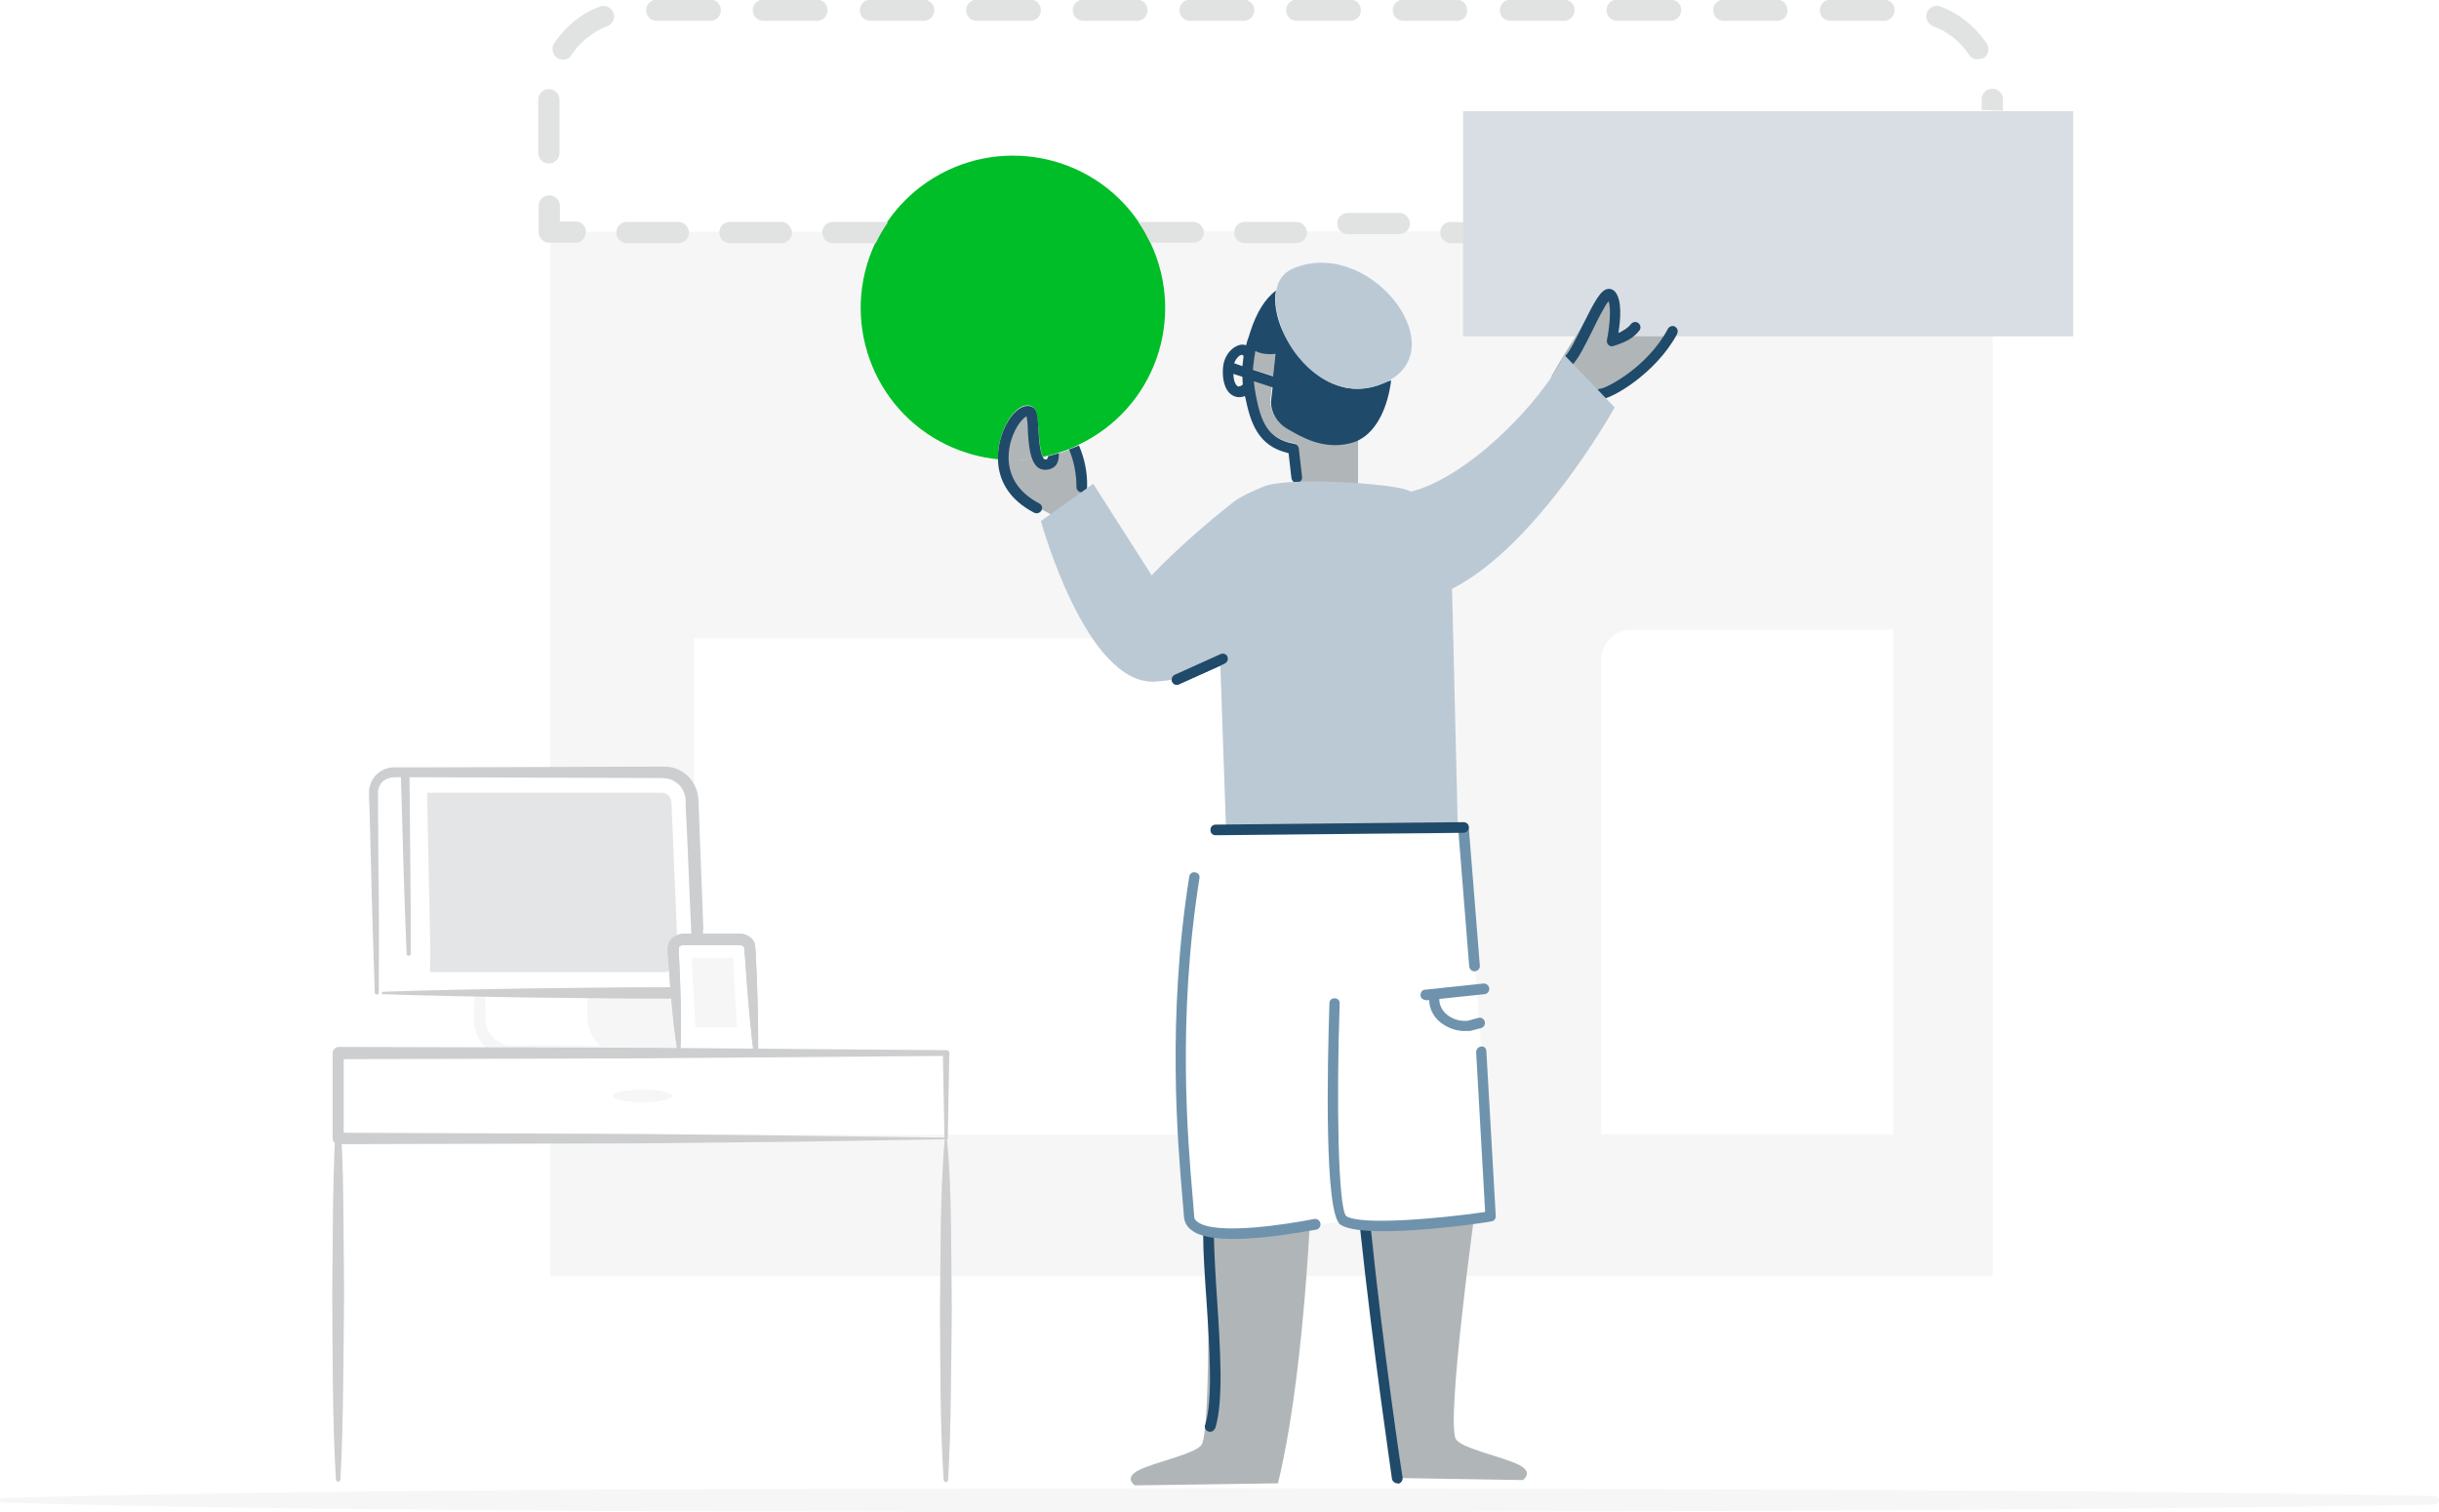
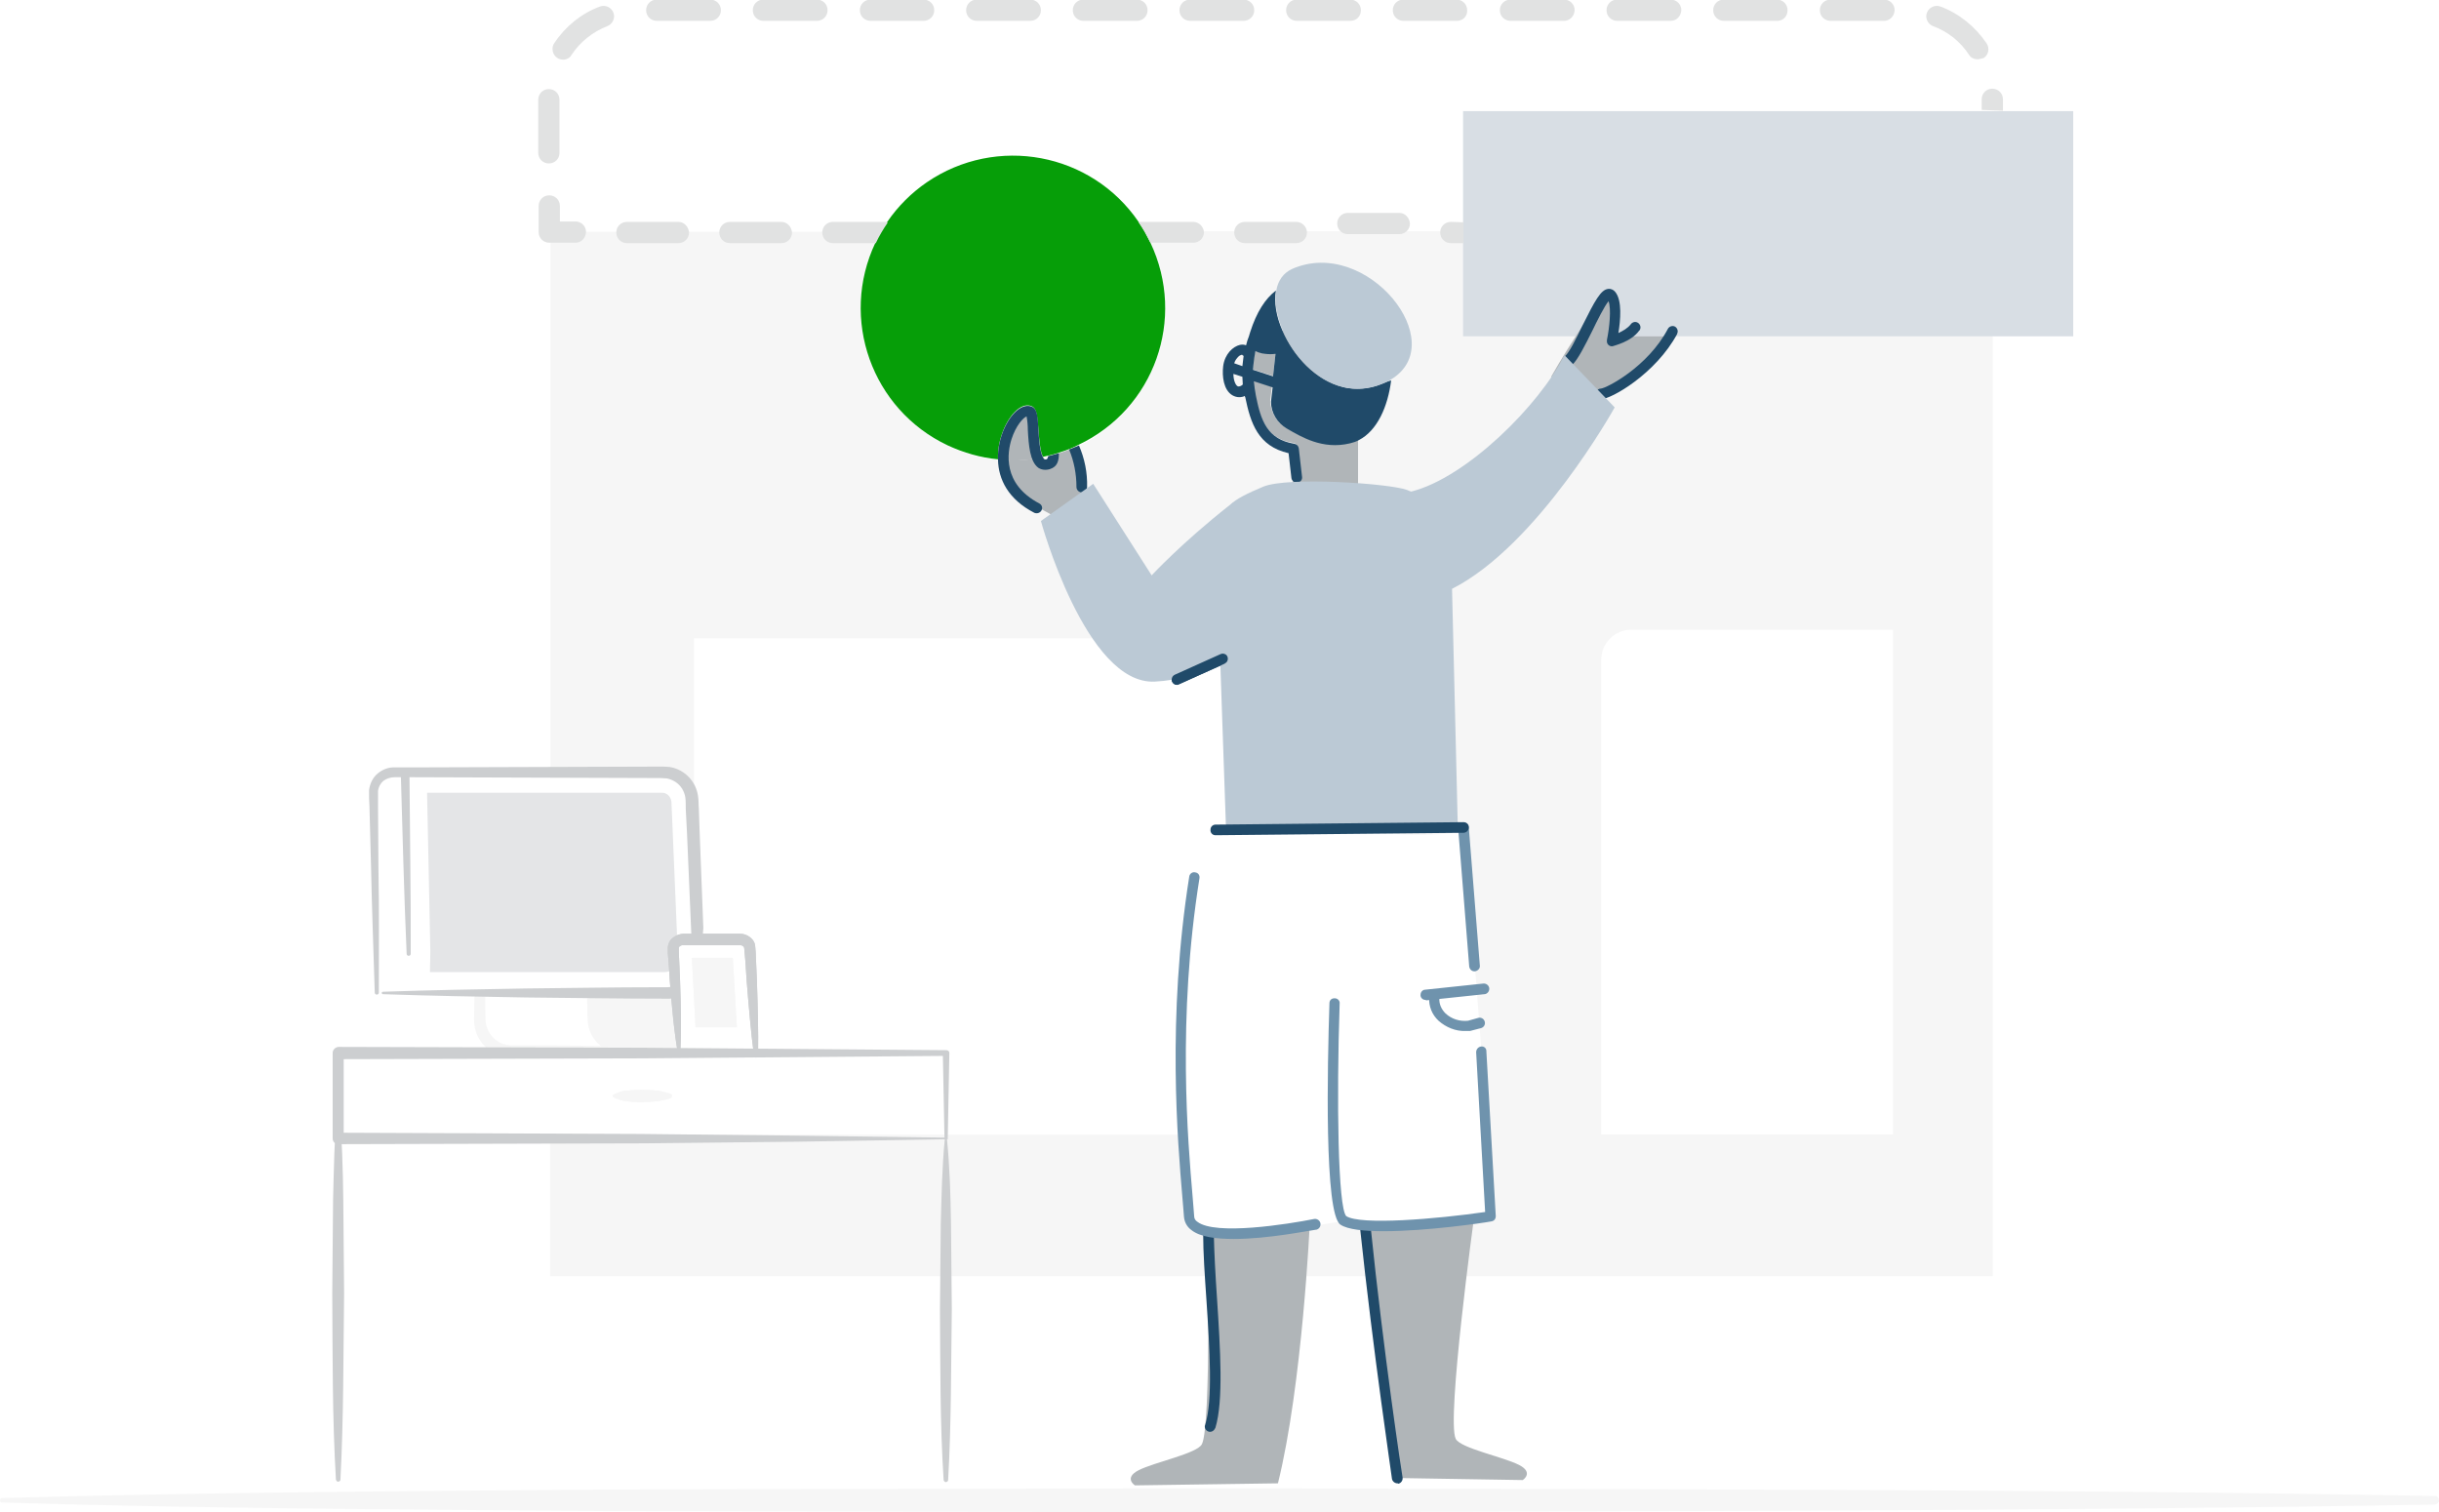
<svg xmlns="http://www.w3.org/2000/svg" id="customizeTheme" viewBox="0 0 596.8 370">
-   <style>.st0{fill:none}.st1{fill:#F6F6F6}.st2{fill:#00be28}.st3{fill:#D8DEE4}.st4{fill:#E1E2E2}.st5{fill:#B0B5B8}.st6{fill:#6F93AD}.st7{fill:#204A69}.st8{fill:#204A69}.st9{fill:#BBC9D5}.st10{opacity:.26;fill:#969CA1;enable-background:new}.st11{fill:#CCCED0}.st12{fill:#F6F6F6}</style>
+   <style>.st0{fill:none}.st1{fill:#F6F6F6}.st2{fill:#069e08}.st3{fill:#D8DEE4}.st4{fill:#E1E2E2}.st5{fill:#B0B5B8}.st6{fill:#6F93AD}.st7{fill:#204A69}.st8{fill:#204A69}.st9{fill:#BBC9D5}.st10{opacity:.26;fill:#969CA1;enable-background:new}.st11{fill:#CCCED0}.st12{fill:#F6F6F6}</style>
  <path class="st0" d="M391.8 161.5v116.2h71.4V154.1h-64c-4.1 0-7.4 3.3-7.4 7.4z" />
  <path class="st1" d="M358.1 82V56.6H280c.5.9 1.1 1.9 1.5 2.9 8.8 18.5 1 40.7-17.5 49.6l-.4.2-.6.3c-1.5.7-3.1 1.2-4.7 1.7l-.7.2c-.3.1-.6.1-.9.2-.4.1-.9.2-1.3.3-.8-1.4-1-4.8-1.1-6.8-.2-3.3-.3-5.1-1.7-5.6-2.1-.8-4.8 1.3-6.6 5.2-1.1 2.4-1.7 5.1-1.6 7.8-20.5-2-35.4-20.3-33.4-40.7.4-4.3 1.6-8.4 3.4-12.3.5-1 1-1.9 1.5-2.9h-81.2v131.9c11.7.2 34.8-4.1 35.1 6.8v-39.2h151v46.6c12-.1 24.1 2.8 36.1.8.5-.1 1 .2 1.1.7 1.2 7 5.8 70.6 6.3 76.9.4 5.7 1.4 11.3.2 17.1-.1.4-.5.7-1 .7-4.3.2-8.6.8-12.9.8-4 0-19.4-.4-20.5-.8-1.4-.5-8 1.1-11.4 1.3-3.2.2-16.1 1.1-19.2 1.1-4 .1-8.1 0-8.2-3.9-.1-2.1-2.1-17.6-1.8-19.8H170.9c0 .5-24.5-.1-36.3-.2v34.8h353V82H358.1zm105.1 195.6h-71.4V161.5c0-4.1 3.3-7.4 7.4-7.4h64v123.5z" />
  <path class="st2" d="M281.5 59.4c-.5-1-1-1.9-1.5-2.9-.4-.7-.9-1.5-1.4-2.2-11.6-17-34.8-21.3-51.8-9.7-3.8 2.6-7.1 5.9-9.7 9.7-.5.7-.9 1.4-1.4 2.2-.5.9-1.1 1.9-1.5 2.9-8.8 18.6-.9 40.8 17.7 49.6 3.9 1.8 8 3 12.3 3.4-.1-2.7.5-5.3 1.6-7.8 1.8-3.9 4.5-6.1 6.6-5.2 1.3.5 1.4 2.3 1.7 5.6.1 2 .4 5.5 1.1 6.8.4-.1.9-.2 1.3-.3.3-.1.6-.1.9-.2l.7-.2c1.6-.5 3.2-1 4.7-1.7l.6-.3.4-.2c18.7-8.8 26.5-30.9 17.7-49.5z" />
  <path class="st0" d="M463.1 154.4h-64c-4.1 0-7.4 3.3-7.4 7.4V278h71.4V154.4z" />
  <path class="st3" d="M358 27.2V82.3h149.3V27.2z" />
  <path class="st1" d="M144.9 242.9l19.9-.1 1.4 15.8-16.2-1.5c.1 0-6.4-1.3-5.1-14.2z" />
  <path class="st4" d="M140.8 59.4h-6.4c-1.4 0-2.6-1.1-2.6-2.6v-6.4c0-1.4 1.1-2.6 2.6-2.6 1.4 0 2.6 1.1 2.6 2.6v3.8h3.8c1.4 0 2.6 1.1 2.6 2.6-.1 1.5-1.2 2.6-2.6 2.6zM134.3 40c-1.4 0-2.6-1.1-2.6-2.6v-13c0-1.4 1.1-2.6 2.6-2.6 1.4 0 2.6 1.1 2.6 2.6v13.1c0 1.3-1.1 2.5-2.6 2.5zm3.5-25.4c-1.4 0-2.6-1.1-2.6-2.6 0-.5.1-1 .4-1.4 2.7-4.1 6.6-7.3 11.2-9 1.3-.5 2.8.2 3.3 1.5s-.2 2.8-1.5 3.3c-3.6 1.4-6.7 3.9-8.8 7.1-.3.6-1.1 1.1-2 1.1zm346.1-.1c-.9 0-1.7-.4-2.1-1.1-2.1-3.2-5.2-5.7-8.8-7-1.3-.5-2-2-1.5-3.3s2-2 3.3-1.5c4.6 1.7 8.5 4.9 11.3 9 .8 1.2.5 2.8-.7 3.6-.5.1-1 .3-1.5.3zM461 5.1h-13.1c-1.4 0-2.6-1.1-2.6-2.6 0-1.4 1.1-2.6 2.6-2.6H461c1.4 0 2.6 1.1 2.6 2.6-.1 1.5-1.2 2.6-2.6 2.6zm-26.1 0h-13.1c-1.4 0-2.6-1.1-2.6-2.6 0-1.4 1.1-2.6 2.6-2.6h13c1.4 0 2.6 1.1 2.6 2.6s-1.1 2.6-2.5 2.6zm-26.1 0h-13.1c-1.4 0-2.6-1.1-2.6-2.6 0-1.4 1.1-2.6 2.6-2.6h13.1c1.4 0 2.6 1.1 2.6 2.6-.1 1.5-1.2 2.6-2.6 2.6zm-26.1 0h-13.1c-1.4 0-2.6-1.1-2.6-2.6 0-1.4 1.1-2.6 2.6-2.6h13.1c1.4 0 2.6 1.1 2.6 2.6-.1 1.5-1.2 2.6-2.6 2.6zm-26.2 0h-13.1c-1.4 0-2.6-1.1-2.6-2.6 0-1.4 1.1-2.6 2.6-2.6h13c1.4 0 2.6 1.1 2.6 2.6.1 1.5-1.1 2.6-2.5 2.6zm-26.1 0h-13.1c-1.4 0-2.6-1.1-2.6-2.6 0-1.4 1.1-2.6 2.6-2.6h13.1c1.4 0 2.6 1.1 2.6 2.6s-1.1 2.6-2.6 2.6zm-26.1 0h-13.1c-1.4 0-2.6-1.1-2.6-2.6 0-1.4 1.1-2.6 2.6-2.6h13.1c1.4 0 2.6 1.1 2.6 2.6s-1.2 2.6-2.6 2.6zm-26.1 0h-13.1c-1.4 0-2.6-1.1-2.6-2.6 0-1.4 1.1-2.6 2.6-2.6h13.1c1.4 0 2.6 1.1 2.6 2.6s-1.2 2.6-2.6 2.6zm-26.1 0H239c-1.4 0-2.6-1.1-2.6-2.6 0-1.4 1.1-2.6 2.6-2.6h13.1c1.4 0 2.6 1.1 2.6 2.6s-1.2 2.6-2.6 2.6zm-26.1 0h-13c-1.4 0-2.6-1.1-2.6-2.6 0-1.4 1.1-2.6 2.6-2.6h13c1.4 0 2.6 1.1 2.6 2.6s-1.2 2.6-2.6 2.6zm-26.1 0h-13.1c-1.4 0-2.6-1.1-2.6-2.6 0-1.4 1.1-2.6 2.6-2.6h13.1c1.4 0 2.6 1.1 2.6 2.6s-1.2 2.6-2.6 2.6zm-26.1 0h-13.1c-1.4 0-2.6-1.1-2.6-2.6 0-1.4 1.1-2.6 2.6-2.6h13.1c1.4 0 2.6 1.1 2.6 2.6s-1.2 2.6-2.6 2.6z" />
  <path class="st5" d="M320.5 299.2s-1.8 39.6-7.8 63.8l-35 .5s-2.8-1.8.9-3.7c3.9-2 14.4-4.1 15.5-6.4 2.3-4.6 1.4-51.7 1.4-51.7M334.2 300.4s1.8 37 7.8 61.3l30.6.5s2.8-1.8-.9-3.7c-3.9-2-14.4-4.1-15.5-6.4-2.3-4.6 4.5-54.3 4.5-54.3" />
  <path class="st0" d="M256.6 113.3s.8.7 1.1-2c-1.2.3-2.4.6-3.6.8.6 1.1 1.3 1.6 2.5 1.2z" />
  <path class="st5" d="M256.6 113.3c-1.2.4-2-.1-2.5-1.2-2.1.4-4.2.5-6.3.5-.8 0-1.5 0-2.2-.1.3 4.2 2.4 8.5 8.1 11.5l4.2 2.3 7-4.3c.7-5.8-.5-10-1.8-12.6-1.7.8-3.5 1.4-5.3 1.9-.4 2.7-1.2 2-1.2 2z" />
  <path class="st5" d="M254.1 112.1c-1.6-3.2-.9-11.2-2.1-11.7-2.3-.9-6.9 5.4-6.4 12.2.7 0 1.5.1 2.2.1 2.2 0 4.3-.2 6.3-.6z" />
  <path class="st6" d="M348.8 244.7c-.7 0-1.3-.6-1.2-1.3 0-.6.5-1.2 1.1-1.2l14.2-1.5c.7-.1 1.4.4 1.5 1.1.1.7-.4 1.4-1.1 1.5h-.1l-14.2 1.5-.2-.1z" />
  <path class="st6" d="M358.6 252.3c-2.4.1-4.8-.9-6.6-2.5-1.6-1.5-2.4-3.5-2.3-5.7 0-.7.6-1.2 1.2-1.2h.1c.7 0 1.2.6 1.2 1.4-.1 1.4.5 2.7 1.5 3.7 1.5 1.4 3.5 2 5.5 1.8l2.5-.7c.7-.2 1.4.2 1.6.9s-.2 1.4-.9 1.6l-2.7.7h-1.1z" />
  <path class="st7" d="M288 167.6c-.7 0-1.3-.6-1.3-1.3 0-.5.3-1 .8-1.2l11.1-5c.6-.3 1.4-.1 1.7.5.3.6.1 1.4-.5 1.7 0 0-.1 0-.1.1l-11.1 5c-.3.1-.5.2-.6.2z" />
  <path class="st0" d="M301.7 91.5c.1 1.5.5 2.7 1 3 .4.2.9 0 1.3-.3-.1-.6-.1-1.3-.1-1.9l-2.2-.8zM303.2 87.2c-.5.4-.9 1-1.1 1.7l2 .7c.1-.8.2-1.7.3-2.5-.1-.1-.3-.2-.4-.3-.3.1-.6.2-.8.4z" />
  <path class="st5" d="M314.7 104.7c-2.4-1.4-3.8-3.9-3.9-6.6l.4-3.5-4.6-1.5c.1 1.2.2 2.4.5 3.5 1.3 6.1 2.8 10.8 9.4 11.8.6.1 1 .5 1.1 1.1l.8 7c.1.7-.4 1.3-1.1 1.4h-.2c-.3 0-.6-.1-.8-.3v3.2l16 .9v-14.3c-.7.4-1.4.6-2.2.8-6.6 1.7-11.9-1.5-15.4-3.5zM328.5 94.7l-4.1-11.1s-5.5-3.1-10.6-2.7c2.6 6.1 8 12.1 14.7 13.8zM307.2 85.8c-.4 1.5-.6 3-.6 4.6l4.9 1.6.6-5.5s-3 .4-4.9-.7z" />
  <path class="st8" d="M338.2 93.9c-3.1 1.3-6.5 1.6-9.7.8-6.7-1.7-12.1-7.7-14.7-13.8-1.5-3.4-2.1-6.9-1.6-9.8-2.6 2-4.7 5.2-6.3 10.2-.1.3-.2.7-.3 1-.3.7-.5 1.4-.7 2.2-.5-.2-1-.2-1.5-.1-1.7.4-3.7 2.2-4.1 5.2-.3 2.5.1 5.8 2.2 7.1.5.3 1.1.5 1.7.5.5 0 1-.1 1.4-.3 0 .1 0 .2.1.3 1.3 6.3 3.1 12 10.6 13.7l.7 6.1c.1.6.6 1.1 1.3 1.1h.2c.7-.1 1.2-.7 1.1-1.4l-.8-7c-.1-.6-.5-1-1.1-1.1-6.7-1.1-8.2-5.8-9.4-11.8-.2-1.2-.4-2.3-.5-3.5l4.6 1.5-.4 3.5c0 2.7 1.5 5.2 3.9 6.6 3.5 2 8.7 5.2 15.4 3.6.8-.2 1.5-.4 2.2-.8 4.5-2.3 7.1-8.2 7.9-14.6-.8.2-1.5.5-2.2.8zm-35.4.6c-.5-.3-1-1.5-1-3l2.2.7c0 .6.1 1.3.1 1.9-.4.4-1 .6-1.3.4zm1.2-4.9l-2-.7c.2-.7.6-1.2 1.1-1.7.2-.2.5-.3.8-.4.1.1.2.2.4.3-.1.8-.2 1.6-.3 2.5zm7.5 2.5l-4.9-1.6c.1-1.5.3-3.1.6-4.6 1.9 1.1 4.9.7 4.9.7l-.6 5.5z" />
  <path class="st9" d="M316.2 65.8c-2.2 1-3.5 2.9-3.9 5.3-1.8 10.2 10.8 29.1 26 22.8.7-.3 1.4-.6 2-1 15-8.9-5.8-35.1-24.1-27.1z" />
  <path class="st10" d="M105.2 237.9h57.4c1.8 0 3.3-1.5 3.3-3.3v-.1l-1.6-38.2c-.1-1.3-1.1-2.4-2.5-2.3h-57.3l.8 38.9" />
  <path class="st11" d="M166 258.5c-1.1-6.1-1.6-12.2-2.1-18.4l-.3-4.6-.2-2.3v-.6-.8c.1-.7.3-1.3.7-1.8.8-.9 1.9-1.4 3.1-1.5H181c1.2 0 2.3.5 3.1 1.4.4.5.7 1.1.7 1.8l.1 1.2.1 2.3.2 4.6c.2 6.2.4 12.3.3 18.5 0 .3-.3.5-.5.5s-.4-.2-.5-.4c-.8-6.1-1.3-12.3-1.8-18.4l-.3-4.6-.2-2.3-.1-1.1c0-.1-.1-.2-.1-.3-.3-.3-.6-.4-1-.4h-13.8c-.4 0-.7.1-1 .4-.1.1-.1.2-.1.3v1l.1 2.3.2 4.6c.2 6.2.4 12.3 0 18.5 0 .1-.1.2-.3.2 0 .2-.1.1-.1-.1z" />
  <path class="st1" d="M180.3 251.4l-1-17h-10l.9 17z" />
  <path class="st0" d="M150.1 268.2h13.8" />
  <path class="st12" d="M150.1 267.9c1.1-.6 2.2-1 3.5-1 1.2-.1 2.3-.2 3.5-.2 1.1 0 2.3.1 3.5.2s2.3.4 3.5.8c.3.1.4.4.3.7-.1.1-.2.3-.3.3-1.1.4-2.3.7-3.5.8-1.1.1-2.3.2-3.5.2s-2.3 0-3.5-.2c-1.2-.1-2.4-.4-3.5-1-.1-.1-.2-.3-.1-.4 0-.1 0-.2.1-.2zM162.2 256.6c-6.6-.5-13.2-.6-19.7-.7l-9.9-.1h-7.4c-.7 0-1.3-.1-2-.3-2.6-.9-4.4-3.4-4.4-6.1l-.1-6.7c-.9 0-1.8-.1-2.6-.1l-.1 6.8c-.1 4 2.4 7.6 6.2 8.9.9.3 1.9.4 2.9.4h7.4l9.9-.1c6.6-.1 13.2-.3 19.7-.7.3 0 .5-.3.5-.6 0-.5-.2-.7-.4-.7z" />
  <path class="st12" d="M152.7 256.6c-3.3-.4-5.8-2.9-6.3-5.8-.2-1.3 0-3.3 0-5l.1-3.7h-2.9l.1 3.7c.1 1.8-.1 3.4.3 5.5.5 2 1.7 3.7 3.3 4.9 1.6 1.1 3.5 1.7 5.5 1.4.2 0 .4-.2.5-.5-.2-.2-.4-.5-.6-.5z" />
  <path class="st11" d="M165.1 241.3c-.7.2-1.4.3-2.1.3h-2c-10.8 0-21.6.2-32.4.3-11.6.2-23.3.4-34.9.8-.1 0-.3.1-.3.3 0 .1.1.3.3.3 11.6.4 23.3.6 34.9.8 11.6.1 23.3.3 34.9.3H163.8c.4 0 .9-.1 1.3-.2v-2.9z" />
  <path class="st11" d="M172.1 227.1l-.9-23.4-.2-5.8c-.1-1 0-1.8-.2-3.1-.5-3.6-3.3-6.5-6.9-7.1-.8-.1-1.6-.1-2.3-.1h-.3l-60.8.2h-3.8c-1.6-.1-3.1.5-4.3 1.5-1.2 1-1.9 2.5-2.1 4.1 0 1.5 0 2.6.1 3.9l.4 15.2c.2 10.1.6 20.3.9 30.4 0 .3.2.5.5.5s.5-.2.5-.5c0-10.1.1-20.3-.1-30.4l-.1-15.2v-3.7c.1-1 .6-1.9 1.3-2.5.8-.6 1.8-.9 2.8-.9h1.5l.6 21c.2 7.4.5 14.8.8 22.2 0 .3.2.5.5.5s.5-.2.5-.5c0-7.4 0-14.8-.1-22.2l-.2-21h.1l59.4.2h.8c.9 0 1.8 0 2.7.1 1.5.3 2.9 1.2 3.7 2.5.4.7.7 1.4.8 2.2.1.7.1 1.9.1 2.8l.3 5.8.5 11.7.5 11.7.1 2.3c.9 0 1.8 0 2.7.1l.2-2.5z" />
  <path class="st11" d="M166 258.5c-1.1-6.1-1.6-12.2-2.1-18.4l-.3-4.6-.2-2.3v-.6-.8c.1-.7.3-1.3.7-1.8.8-.9 1.9-1.4 3.1-1.5H181c1.2 0 2.3.5 3.1 1.4.4.5.7 1.1.7 1.8l.1 1.2.1 2.3.2 4.6c.2 6.2.4 12.3.3 18.5 0 .3-.3.5-.5.5s-.4-.2-.5-.4c-.8-6.1-1.3-12.3-1.8-18.4l-.3-4.6-.2-2.3-.1-1.1c0-.1-.1-.2-.1-.3-.3-.3-.6-.4-1-.4h-13.8c-.4 0-.7.1-1 .4-.1.1-.1.2-.1.3v1l.1 2.3.2 4.6c.2 6.2.4 12.3 0 18.5 0 .1-.1.2-.3.2 0 .2-.1.1-.1-.1z" />
  <path class="st1" d="M180.3 251.4l-1-17h-10l.9 17z" />
  <path class="st0" d="M150.1 268.2h13.8" />
  <path class="st12" d="M150.1 267.9c1.1-.6 2.2-1 3.5-1 1.2-.1 2.3-.2 3.5-.2 1.1 0 2.3.1 3.5.2s2.3.4 3.5.8c.3.1.4.4.3.7-.1.1-.2.3-.3.3-1.1.4-2.3.7-3.5.8-1.1.1-2.3.2-3.5.2s-2.3 0-3.5-.2c-1.2-.1-2.4-.4-3.5-1-.1-.1-.2-.3-.1-.4 0-.1 0-.2.1-.2zM.5 366.6c49.6-1.4 99.2-1.7 148.8-2.1l148.8-.3c99.2.3 198.4.1 297.7 1.9.6 0 1 .5 1 1.1 0 .5-.4.9-1 1-99.2 1.7-198.4 1.6-297.7 1.9l-148.8-.3c-49.6-.4-99.2-.6-148.8-2.1-.3 0-.5-.2-.5-.5 0-.4.2-.6.5-.6z" />
  <path class="st7" d="M296.1 350.4c-.7 0-1.3-.6-1.3-1.3 0-.1 0-.2.1-.4 1.9-6.1 1.1-18.6.3-30.6-.4-5.9-.8-11.5-.8-16.4 0-.7.6-1.3 1.3-1.3.7 0 1.3.6 1.3 1.3.1 4.8.4 10.3.8 16.2.8 12.3 1.6 24.9-.4 31.5-.3.7-.8 1-1.3 1zM341.9 363c-.6 0-1.2-.5-1.3-1.1 0-.3-4.6-31-7.8-61.3-.1-.7.4-1.4 1.1-1.5s1.4.4 1.5 1.1v.2c3.1 30.3 7.7 60.9 7.8 61.2.1.7-.4 1.4-1.1 1.5 0-.1-.1-.1-.2-.1z" />
  <path class="st4" d="M484.9 26.9v-2.6c0-1.4 1.1-2.6 2.6-2.6 1.4 0 2.6 1.1 2.6 2.6v2.8" />
  <path class="st5" d="M397.9 82.3v-.7c-1 .8-2.2 1.4-3.4 1.7 0 0 2.9-10.4-.2-11.1-3-.7-14.7 19.9-14.7 19.9l4.2 10.1s4.5-4.1 19.1-11.5c3.3-3.1 5.2-6 6.2-8.4h-11.2z" />
  <path class="st7" d="M391.7 97.7c-.7 0-1.3-.6-1.2-1.4 0-.7.6-1.2 1.2-1.2 1.4-.1 11.5-5.3 16.4-14.6.3-.6 1.1-.9 1.7-.6s.9 1.1.6 1.7v.1c-5.2 9.7-16.1 16-18.7 16zM383.8 89.5c-.7 0-1.3-.6-1.3-1.3 0-.4.2-.7.4-1 1.1-.9 2.8-4.4 4.3-7.5 3.1-6.2 4.5-8.8 6.3-9 .6-.1 1.3.2 1.7.7 1.8 2.1 1.3 7.1.8 10.1 1.1-.5 2.3-1.2 3-2.1.4-.6 1.2-.8 1.8-.4.6.4.8 1.2.4 1.8 0 0 0 .1-.1.1-2 2.8-6.3 3.7-6.4 3.8-.7.2-1.4-.3-1.5-1v-.5c.6-2.9 1.1-7.6.4-9.5-1 1.2-2.8 4.8-4 7.3-1.8 3.6-3.5 7-4.9 8.3-.3 0-.6.2-.9.2z" />
  <path class="st0" d="M255.6 112.4c.1 0 .2.1.5 0 .2-.1.3-.4.4-.8-.4.1-.9.2-1.3.3.1.2.2.4.4.5zM252 100.4c1.2.5.5 8.5 2.1 11.7.4-.1.7-.1 1.1-.2-.8-1.4-1-4.8-1.1-6.8-.2-3.3-.3-5.1-1.7-5.6-2.1-.8-4.8 1.3-6.6 5.2-1.1 2.4-1.7 5.1-1.6 7.8.5 0 .9.1 1.4.1-.4-6.8 4.2-13.1 6.4-12.2z" />
  <path class="st0" d="M255.6 112.4c.1 0 .2.1.5 0 .2-.1.3-.4.4-.8-.4.1-.9.2-1.3.3.1.2.2.4.4.5z" />
  <path class="st0" d="M255.6 112.4c.1 0 .2.1.5 0 .2-.1.3-.4.4-.8-.4.1-.9.2-1.3.3.1.2.2.4.4.5zM256.5 111.6l.9-.2c-.3.1-.6.2-.9.2zM263.9 109l-.4.2.4-.2z" />
  <path class="st4" d="M166 54.3h-12.6c-1.4 0-2.6 1.1-2.6 2.6 0 1.4 1.1 2.6 2.6 2.6H166c1.4 0 2.6-1.1 2.6-2.6-.1-1.4-1.2-2.6-2.6-2.6zM191.2 54.3h-12.6c-1.4 0-2.6 1.1-2.6 2.6 0 1.4 1.1 2.6 2.6 2.6h12.6c1.4 0 2.6-1.1 2.6-2.6-.1-1.4-1.2-2.6-2.6-2.6zM317.2 54.3h-12.6c-1.4 0-2.6 1.1-2.6 2.6 0 1.4 1.1 2.6 2.6 2.6h12.6c1.4 0 2.6-1.1 2.6-2.6 0-1.4-1.2-2.6-2.6-2.6zM355 54.3c-1.4 0-2.6 1.1-2.6 2.6 0 1.4 1.1 2.6 2.6 2.6h3.1v-5.1l-3.1-.1zM342.4 52.1h-12.6c-1.4 0-2.6 1.1-2.6 2.6 0 1.4 1.1 2.6 2.6 2.6h12.6c1.4 0 2.6-1.1 2.6-2.6-.1-1.4-1.2-2.6-2.6-2.6zM216.4 54.3h-12.6c-1.4 0-2.6 1.1-2.6 2.6 0 1.4 1.1 2.6 2.6 2.6h10.5c.8-1.7 1.8-3.4 2.9-5-.3-.2-.6-.2-.8-.2zM292 54.3h-12.6c-.3 0-.5 0-.8.1 1.1 1.6 2.1 3.3 2.9 5H292c1.4 0 2.6-1.1 2.6-2.6-.1-1.3-1.2-2.5-2.6-2.5z" />
  <path class="st0" d="M255.6 112.4c.1 0 .2.1.5 0 .2-.1.3-.4.4-.8-.4.1-.9.2-1.3.3.1.2.2.4.4.5z" />
  <path class="st7" d="M257.4 111.4l-.9.2c-.1.4-.2.7-.4.8-.4.1-.5 0-.5 0-.2-.1-.3-.3-.4-.5-.8-1.4-1-4.8-1.1-6.8-.2-3.3-.3-5.1-1.7-5.6-2.1-.8-4.8 1.3-6.6 5.2-1.1 2.4-1.7 5.1-1.6 7.8.1 4.8 2.5 9.7 8.9 13 .2.1.4.1.6.1.7 0 1.3-.6 1.3-1.3 0-.5-.3-.9-.7-1.1-9.1-4.8-7.8-12.5-6.8-15.7 1.1-3.4 2.9-5.3 3.7-5.6.2 1.1.3 2.2.3 3.3.2 3.7.5 7.8 2.6 9.3.8.5 1.8.6 2.8.3 1.9-.6 2.2-2.1 2.2-3.9-.2.1-.6.2-1 .3l-.4.1-.3.1z" />
  <path class="st7" d="M257.7 111.3l.4-.1-.7.2.3-.1zM263.1 109.4l-.2.1c-.5.2-1 .4-1.3.5 1.2 2.9 1.8 6 1.8 9.2 0 .7.6 1.3 1.3 1.3.7 0 1.3-.6 1.3-1.3.1-3.5-.6-7-2-10.2l-.4.2-.5.2z" />
  <path class="st7" d="M263.5 109.2l-.6.3.2-.1.4-.2z" />
  <path class="st6" d="M301.9 303.2c-4.4 0-8.3-.5-10.4-2.2-1.1-.8-1.7-2-1.8-3.3-.1-1.1-.2-2.8-.4-4.9-1.1-13-3.8-43.6 1.7-78.3.1-.7.8-1.2 1.5-1 .7.1 1.1.7 1 1.4-5.5 34.4-2.8 64.7-1.7 77.7.2 2.2.3 3.9.4 5 0 .6.3 1.1.8 1.4 4.4 3.4 22.1.6 28.6-.7.7-.1 1.4.4 1.5 1.1s-.3 1.3-.9 1.5c-1.7.2-11.8 2.3-20.3 2.3zM338.6 301.3c-4.8 0-8.8-.4-10.6-1.6-4-2.6-3.2-38.8-2.7-54.2 0-.7.5-1.2 1.2-1.2h.1c.7 0 1.3.6 1.2 1.3-.8 23.8-.4 49.8 1.6 52 3.5 2.3 22.2.7 34-1l-2.2-39.1c0-.7.5-1.3 1.2-1.4s1.3.4 1.3 1.1v.1l2.3 40.3c0 .7-.4 1.2-1.1 1.3-2 .4-15.9 2.4-26.3 2.4zM360.8 237.7c-.7 0-1.2-.5-1.3-1.2l-2.7-33.8c-.1-.7.5-1.3 1.2-1.4.7-.1 1.3.5 1.4 1.2l2.7 33.8c.1.7-.5 1.3-1.2 1.4h-.1z" />
  <path class="st9" d="M395.1 99.7l-12.3-12.8c-6 12.1-23.9 30-37.5 33.4-.3-.1-.6-.2-1-.4-4.3-1.6-29.2-3.3-35.2-.8-3.8 1.6-6.5 2.9-8.2 4.5-11.7 9.2-19.1 17.2-19.1 17.2l-14.3-22.4-12.8 9.1s11 40.2 27.9 39.3c5.6-.3 11-1.8 16-4.3L300 203l56.7-1-1.4-57.9c21.1-10.7 39.8-44.4 39.8-44.4z" />
  <path class="st7" d="M297.4 204.4c-.7 0-1.3-.6-1.2-1.4 0-.7.6-1.2 1.2-1.2l60.7-.6c.7 0 1.3.5 1.3 1.2v.1c0 .7-.6 1.3-1.3 1.3l-60.7.6zM288 167.6c-.7 0-1.3-.6-1.3-1.3 0-.5.3-1 .8-1.2l11.1-5c.6-.3 1.4-.1 1.7.5.3.6.1 1.4-.5 1.7 0 0-.1 0-.1.1l-11.1 5c-.3.1-.5.2-.6.2z" />
  <path class="st11" d="M231.9 278.8h-.2l-36.9.6-37.2.4-74.8.2c-.8 0-1.4-.6-1.4-1.4v-20.9c0-.8.6-1.4 1.4-1.5l74.4.2 74.4.6c.4 0 .7.3.7.7l-.4 21.1zm-.8-.4v-.2l-.4-20.5.7.7-74.4.6-74.4.2 1.5-1.5v20.9l-1.4-1.4 73.9.3 37.1.4 37.4.5z" />
  <path class="st0" d="M82.7 270.9v91.3" />
  <path class="st11" d="M83 270.9c.7 7.6.9 15.2 1 22.8l.2 22.8c-.2 15.2-.1 30.4-.9 45.6 0 .3-.3.5-.6.5-.2 0-.4-.2-.5-.5-.9-15.2-.8-30.4-.9-45.6l.2-22.8c.2-7.6.3-15.2 1-22.8 0-.1.1-.3.3-.3.1.1.2.2.2.3z" />
  <path class="st0" d="M231.5 278.6v83.6" />
  <path class="st11" d="M231.7 278.6c.7 7 .9 13.9 1 20.9l.2 20.9c-.2 13.9-.1 27.9-.9 41.8 0 .3-.3.5-.6.5-.2 0-.4-.2-.5-.5-.9-13.9-.8-27.9-.9-41.8l.2-20.9c.2-7 .3-13.9 1-20.9 0-.1.1-.3.3-.3.1.1.2.2.2.3z" />
</svg>
